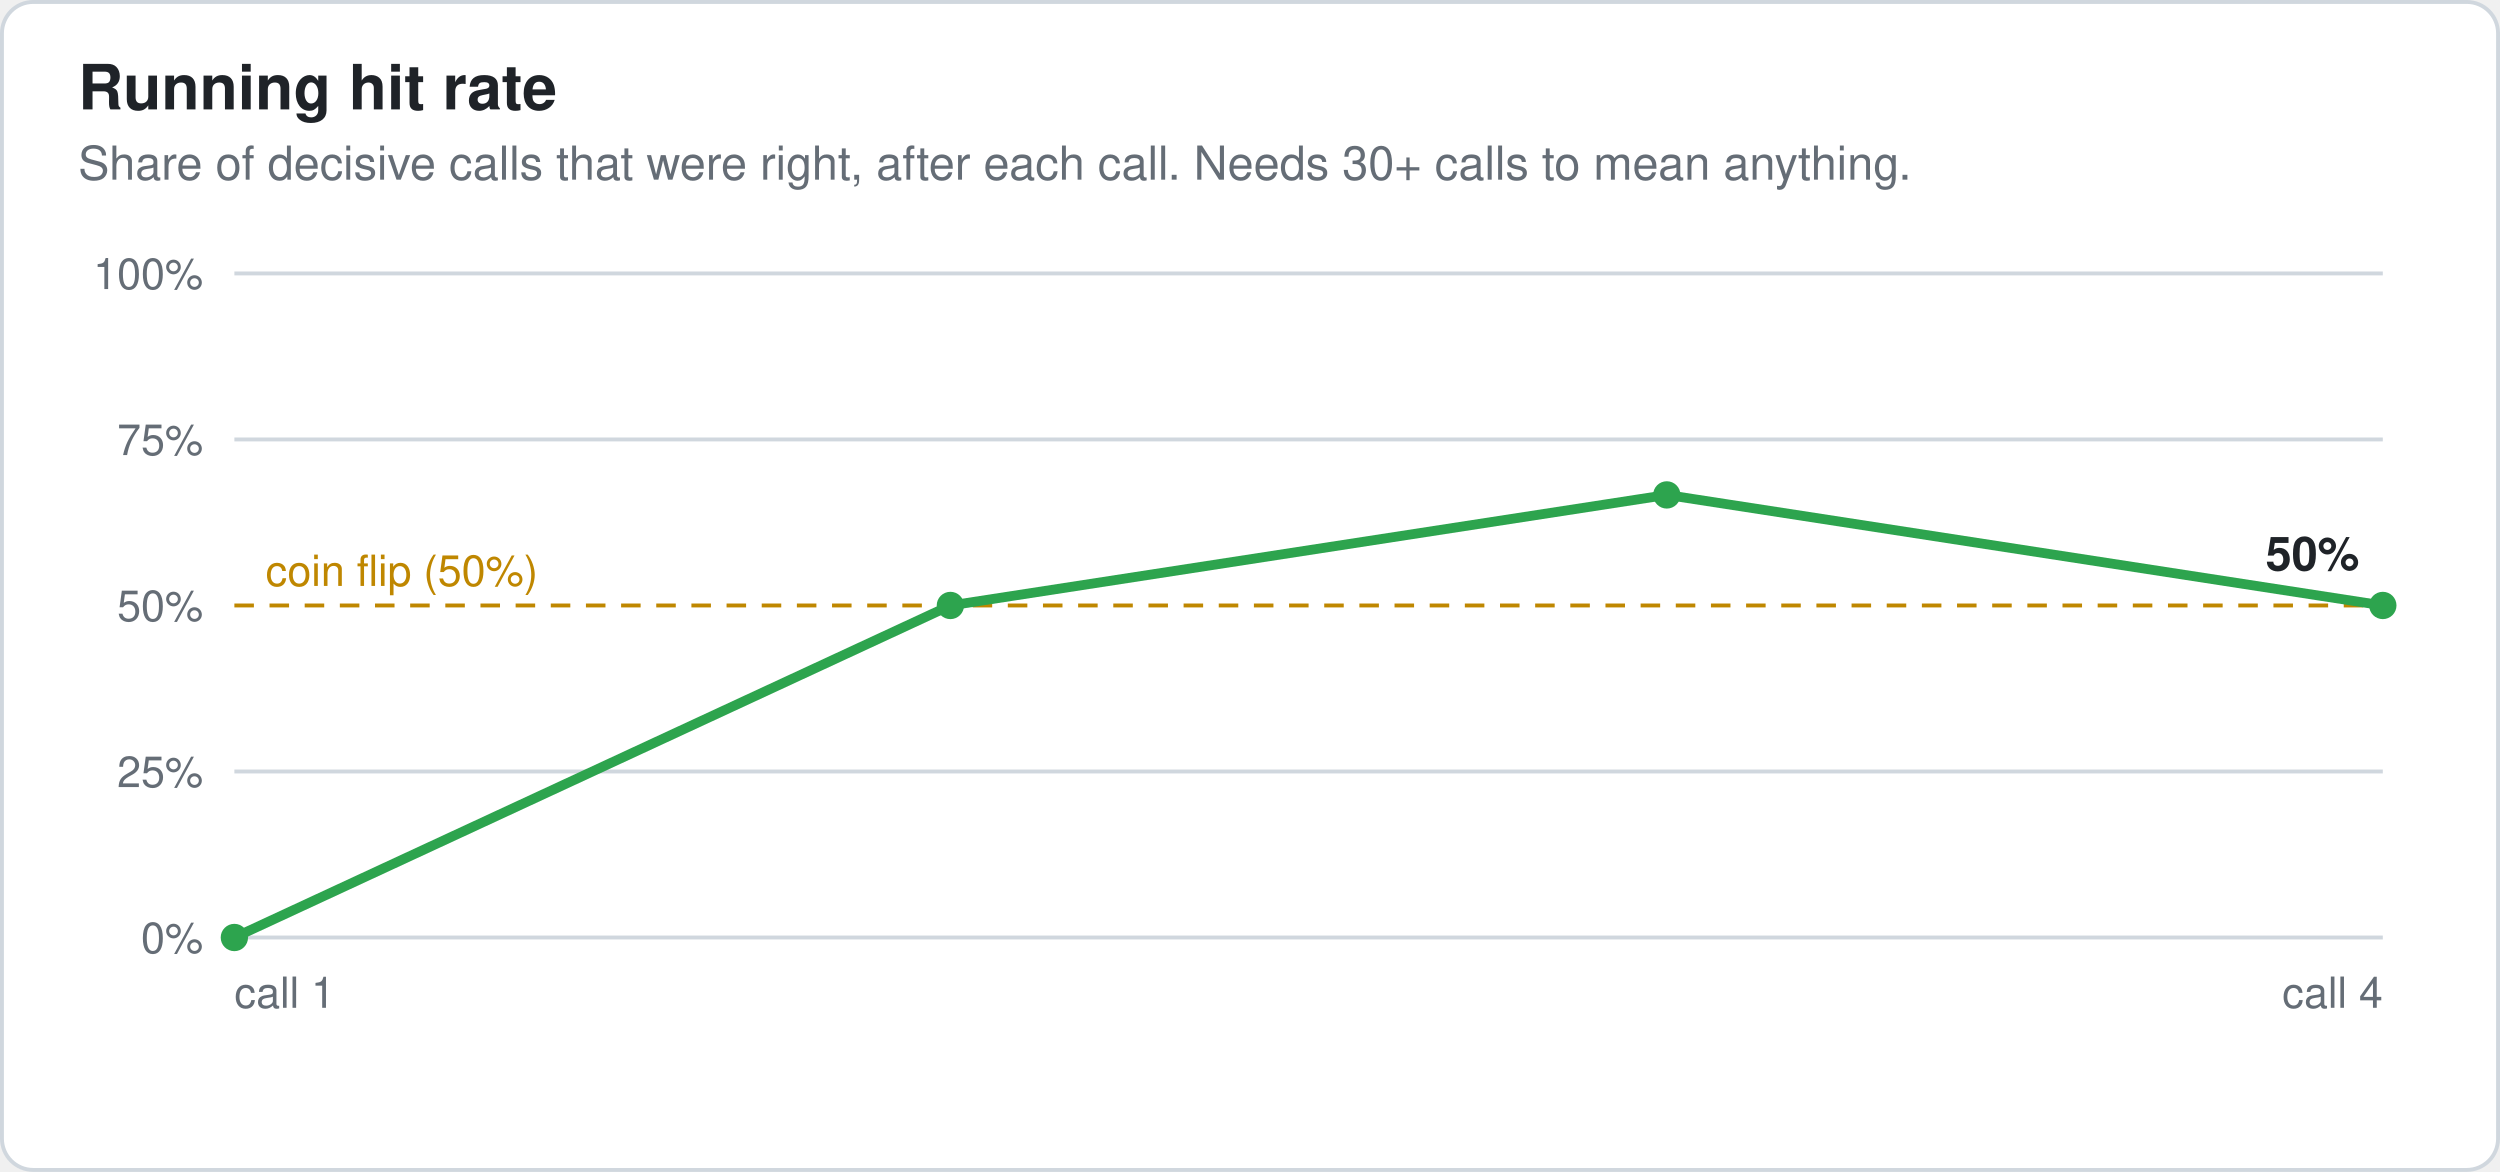
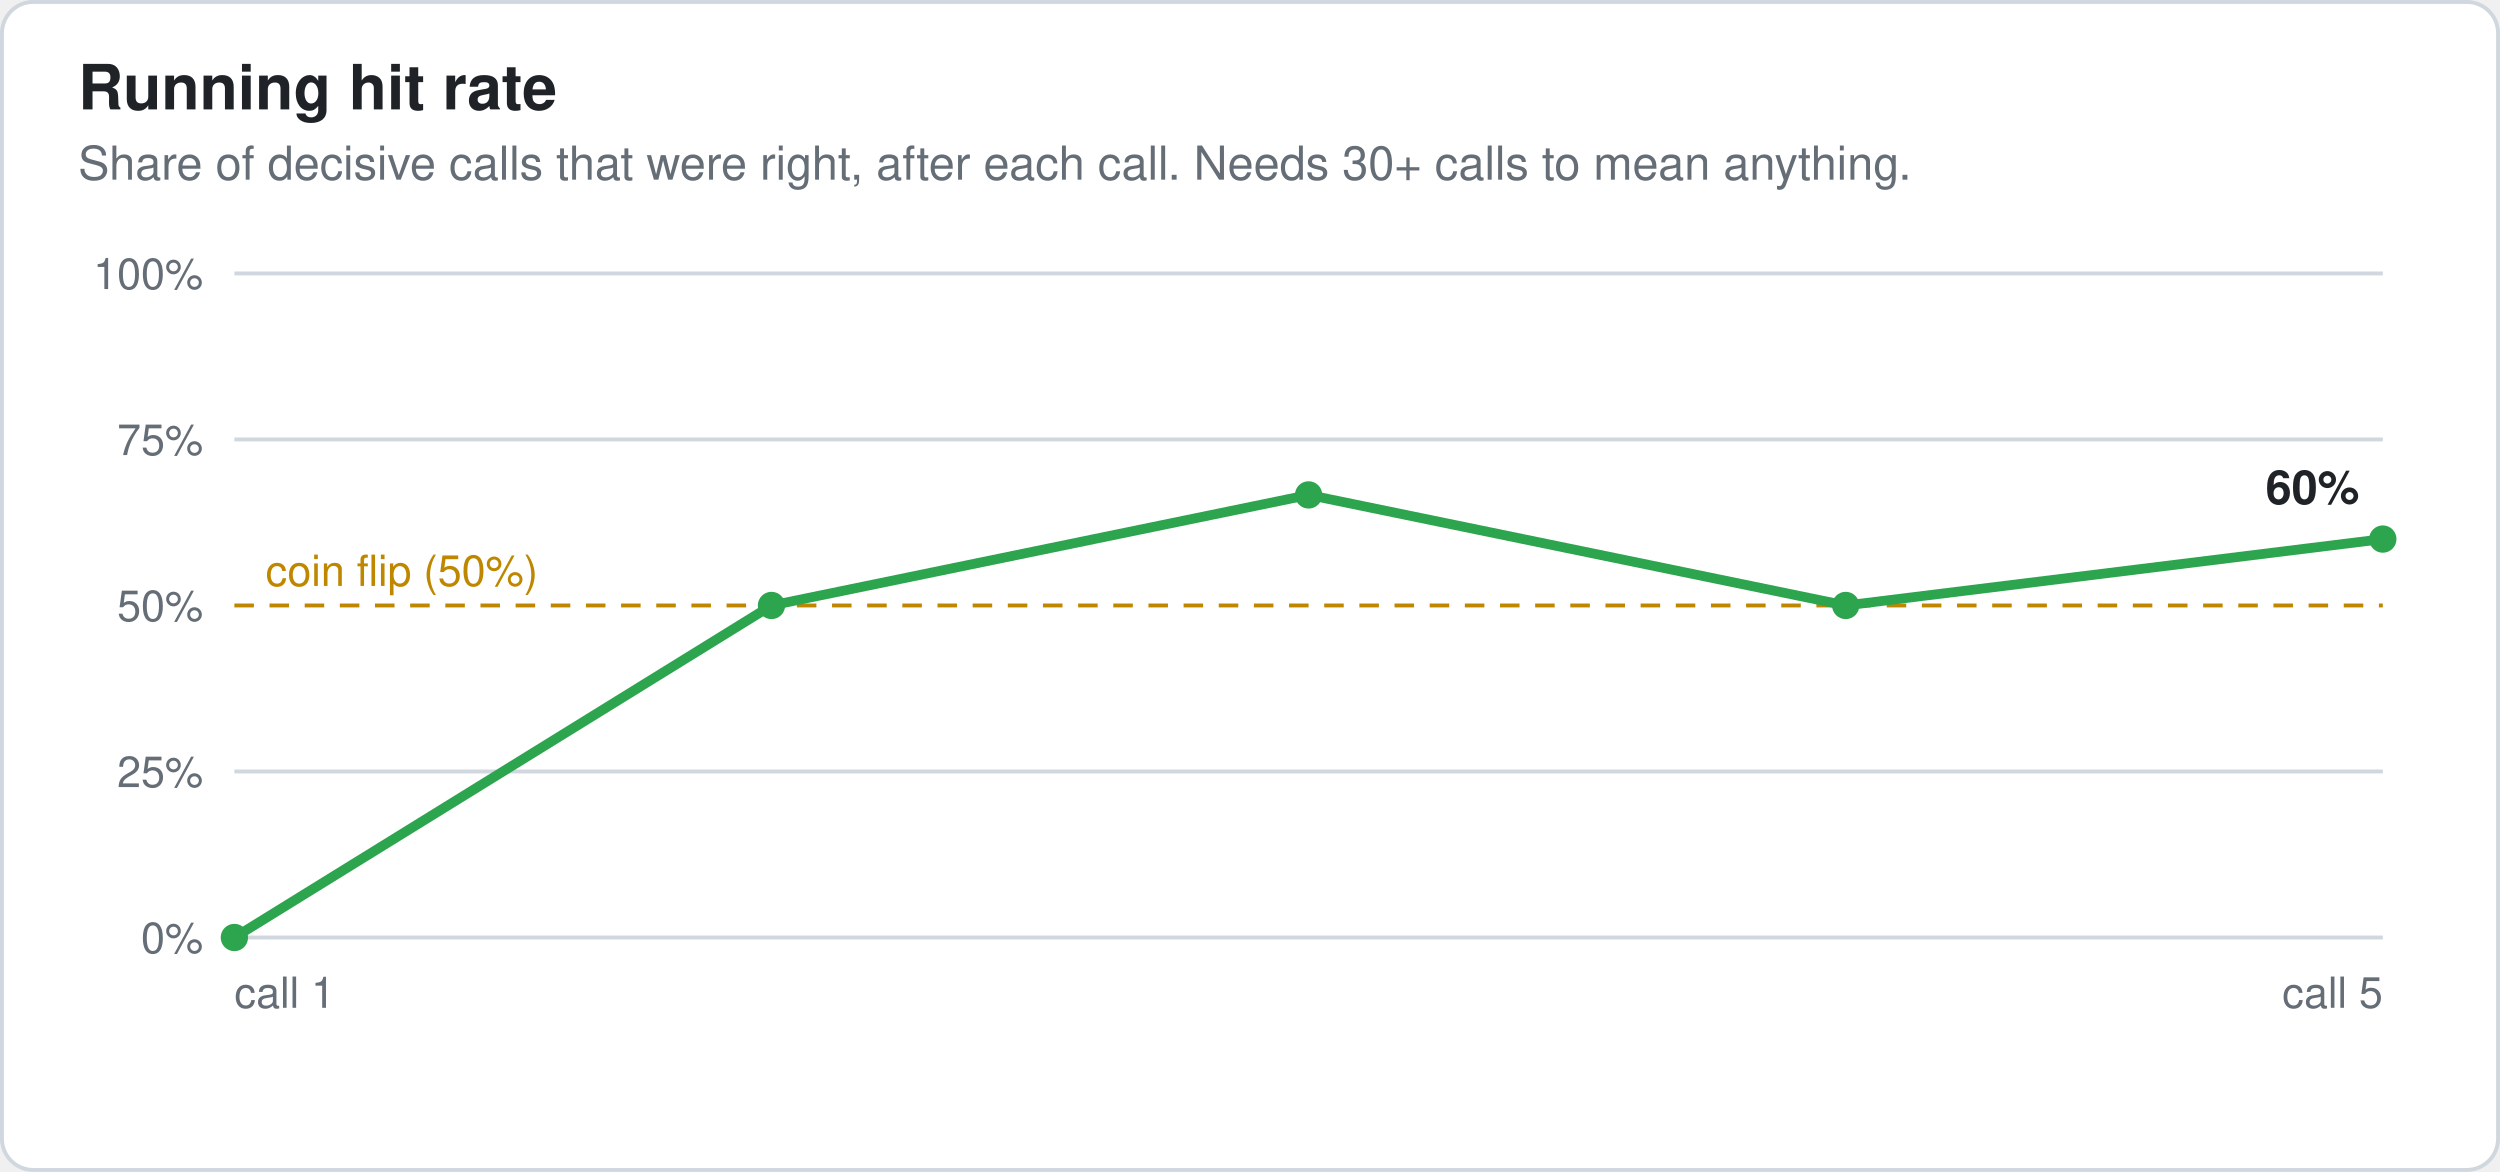
<svg xmlns="http://www.w3.org/2000/svg" width="640" height="300" viewBox="0 0 640 300" font-family="Helvetica, Arial, sans-serif">
  <rect x="0.5" y="0.5" width="639" height="299" rx="8" fill="#ffffff" stroke="#d0d7de" />
  <text x="20" y="28" font-size="16" font-weight="bold" fill="#1f2328">Running hit rate</text>
  <text x="20" y="46" font-size="12" fill="#656d76">Share of decisive calls that were right, after each call. Needs 30+ calls to mean anything.</text>
  <line x1="60" y1="240.0" x2="610" y2="240.0" stroke="#d0d7de" />
  <text x="52" y="244.0" font-size="11" text-anchor="end" fill="#656d76">0%</text>
  <line x1="60" y1="197.5" x2="610" y2="197.5" stroke="#d0d7de" />
  <text x="52" y="201.5" font-size="11" text-anchor="end" fill="#656d76">25%</text>
  <line x1="60" y1="155.0" x2="610" y2="155.0" stroke="#bf8700" stroke-dasharray="5 4" />
  <text x="52" y="159.0" font-size="11" text-anchor="end" fill="#656d76">50%</text>
  <line x1="60" y1="112.5" x2="610" y2="112.5" stroke="#d0d7de" />
  <text x="52" y="116.5" font-size="11" text-anchor="end" fill="#656d76">75%</text>
  <line x1="60" y1="70.0" x2="610" y2="70.0" stroke="#d0d7de" />
  <text x="52" y="74.0" font-size="11" text-anchor="end" fill="#656d76">100%</text>
  <text x="68" y="150.0" font-size="11" fill="#bf8700">coin flip (50%)</text>
-   <polyline points="60.0,240.0 243.3,155.0 426.7,126.7 610.0,155.0" fill="none" stroke="#2da44e" stroke-width="2.5" />
+   <polyline points="60.0,240.0 197.5,155.0 335.0,126.7 472.5,155.0 610.0,138.0" fill="none" stroke="#2da44e" stroke-width="2.5" />
  <circle cx="60.0" cy="240.0" r="3.5" fill="#2da44e" />
-   <circle cx="243.3" cy="155.0" r="3.5" fill="#2da44e" />
-   <circle cx="426.7" cy="126.7" r="3.5" fill="#2da44e" />
-   <circle cx="610.0" cy="155.0" r="3.5" fill="#2da44e" />
+   <circle cx="197.5" cy="155.0" r="3.5" fill="#2da44e" />
+   <circle cx="335.0" cy="126.7" r="3.5" fill="#2da44e" />
+   <circle cx="472.5" cy="155.0" r="3.5" fill="#2da44e" />
+   <circle cx="610.0" cy="138.0" r="3.5" fill="#2da44e" />
  <text x="60" y="258" font-size="11" fill="#656d76">call 1</text>
-   <text x="610" y="258" font-size="11" text-anchor="end" fill="#656d76">call 4</text>
-   <text x="604.0" y="146.0" font-size="12" text-anchor="end" fill="#1f2328" font-weight="bold">50%</text>
+   <text x="610" y="258" font-size="11" text-anchor="end" fill="#656d76">call 5</text>
+   <text x="604.0" y="129.0" font-size="12" text-anchor="end" fill="#1f2328" font-weight="bold">60%</text>
</svg>
